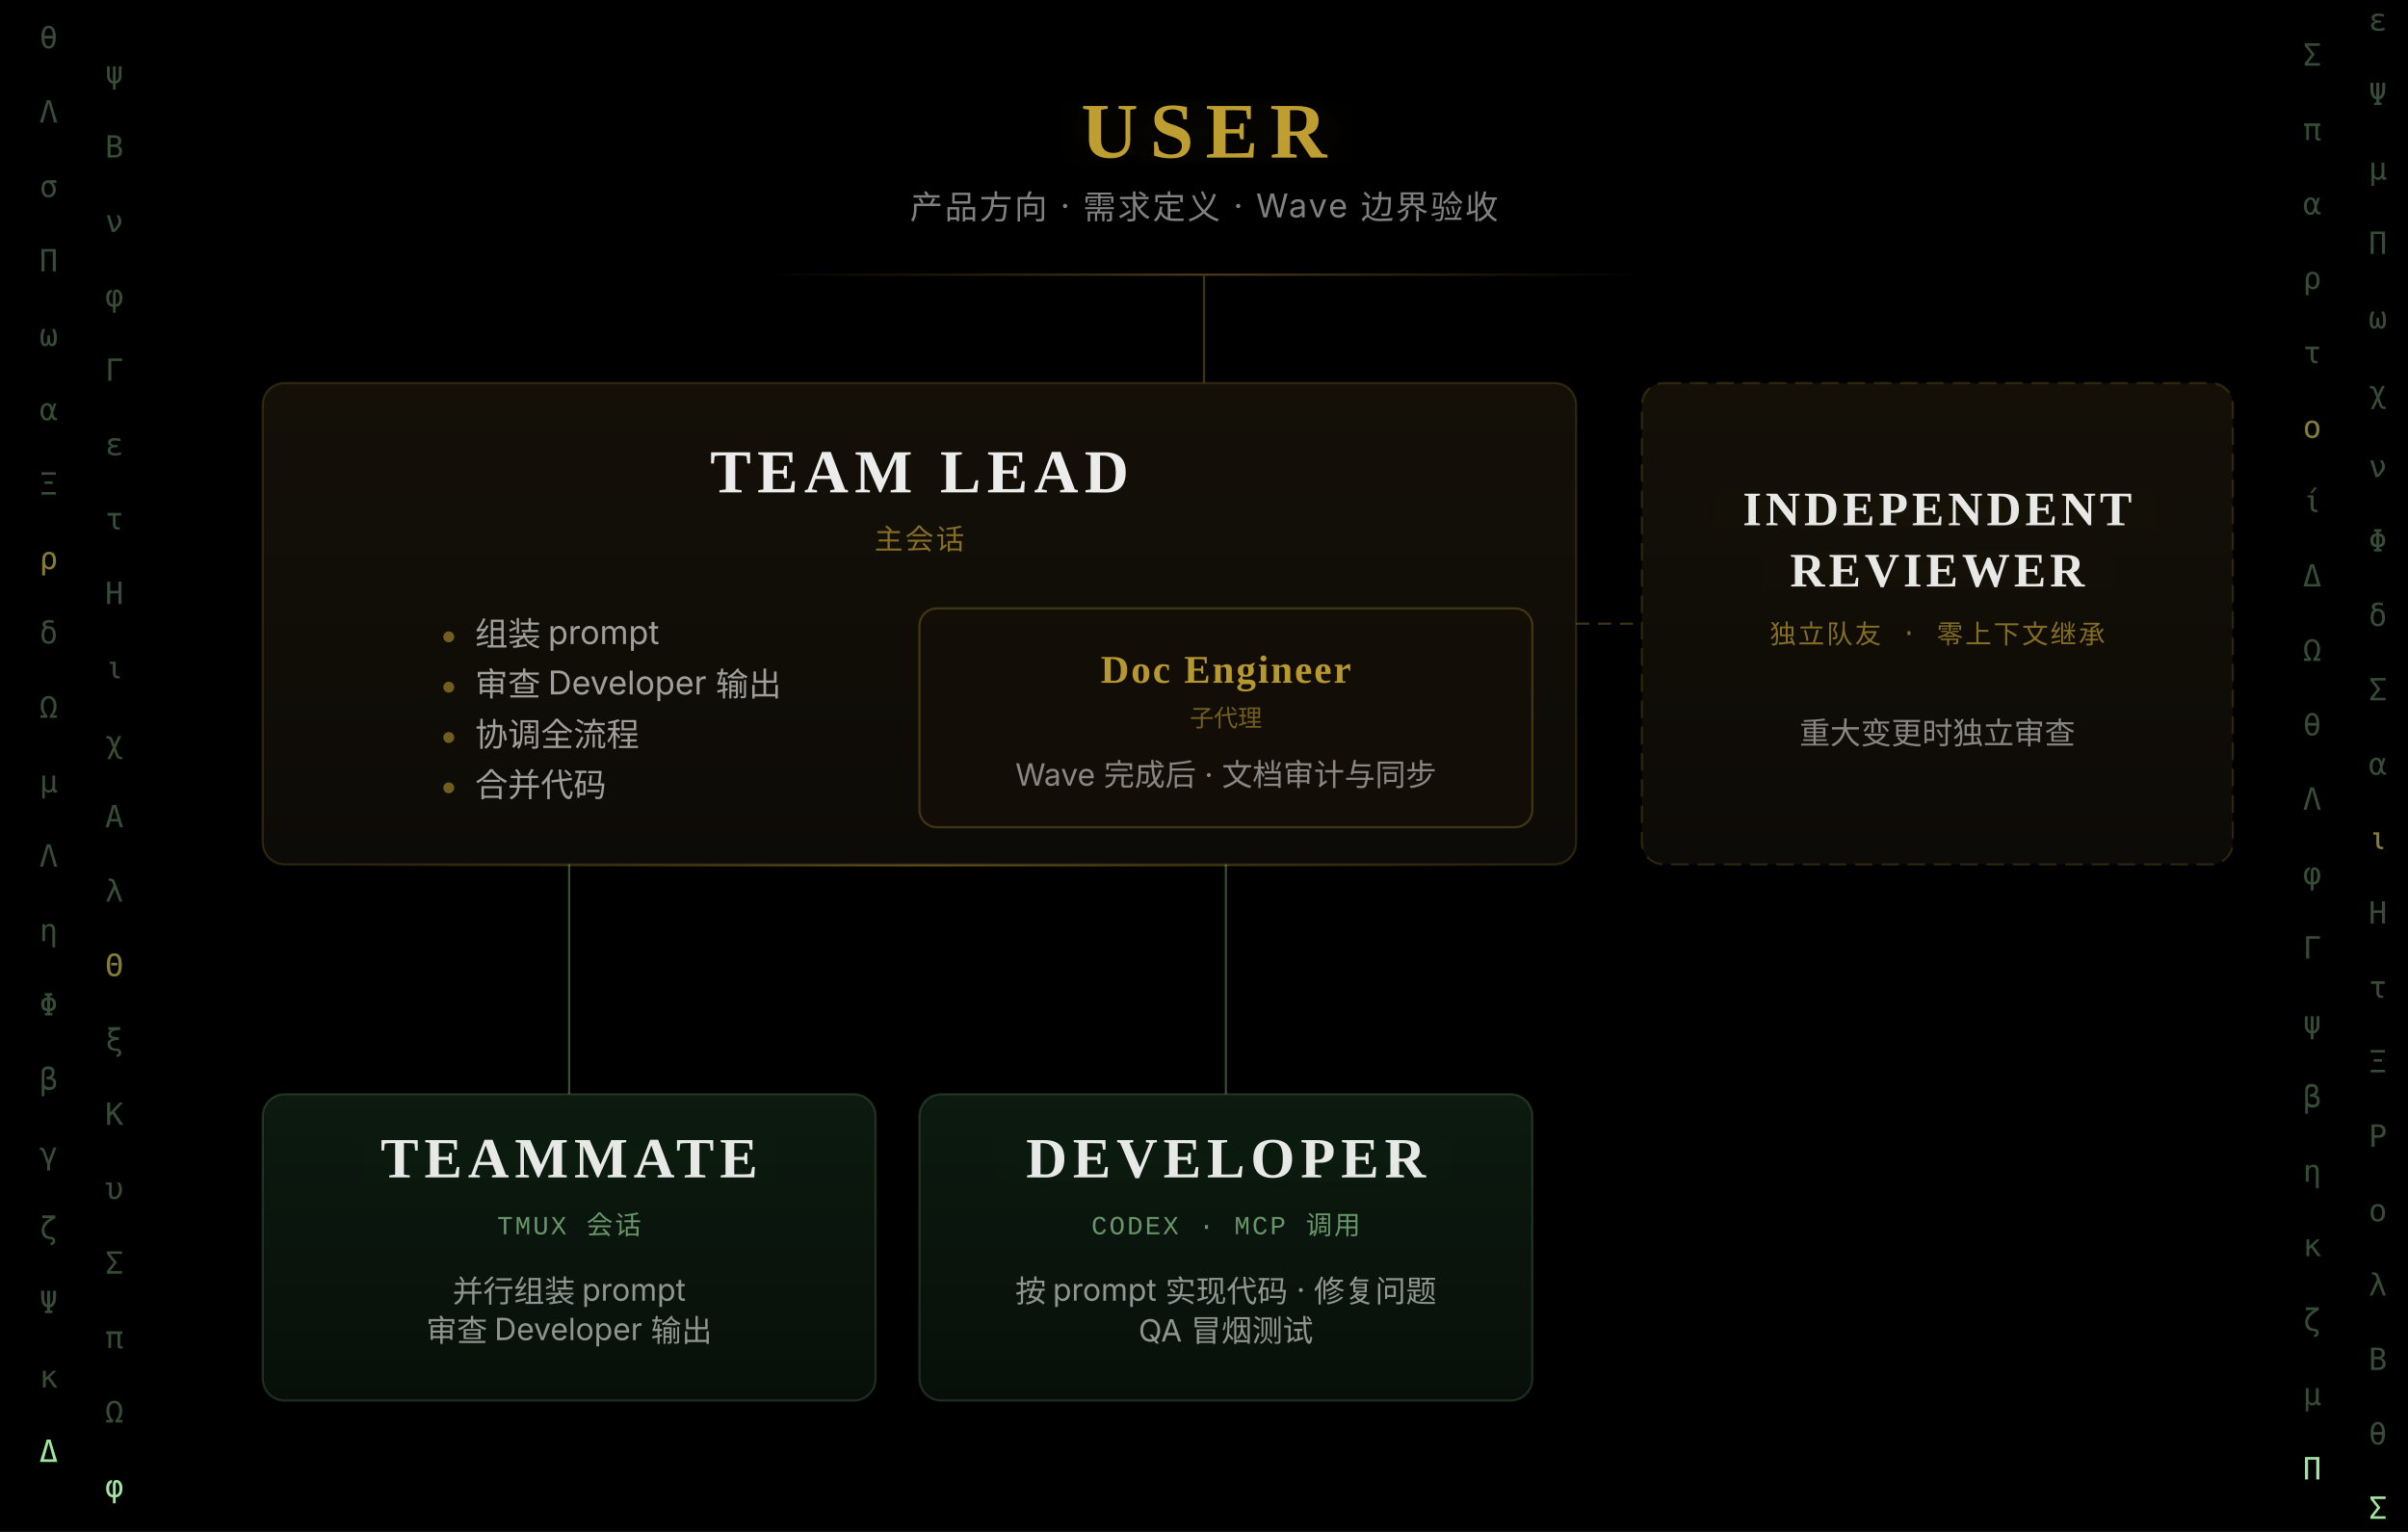
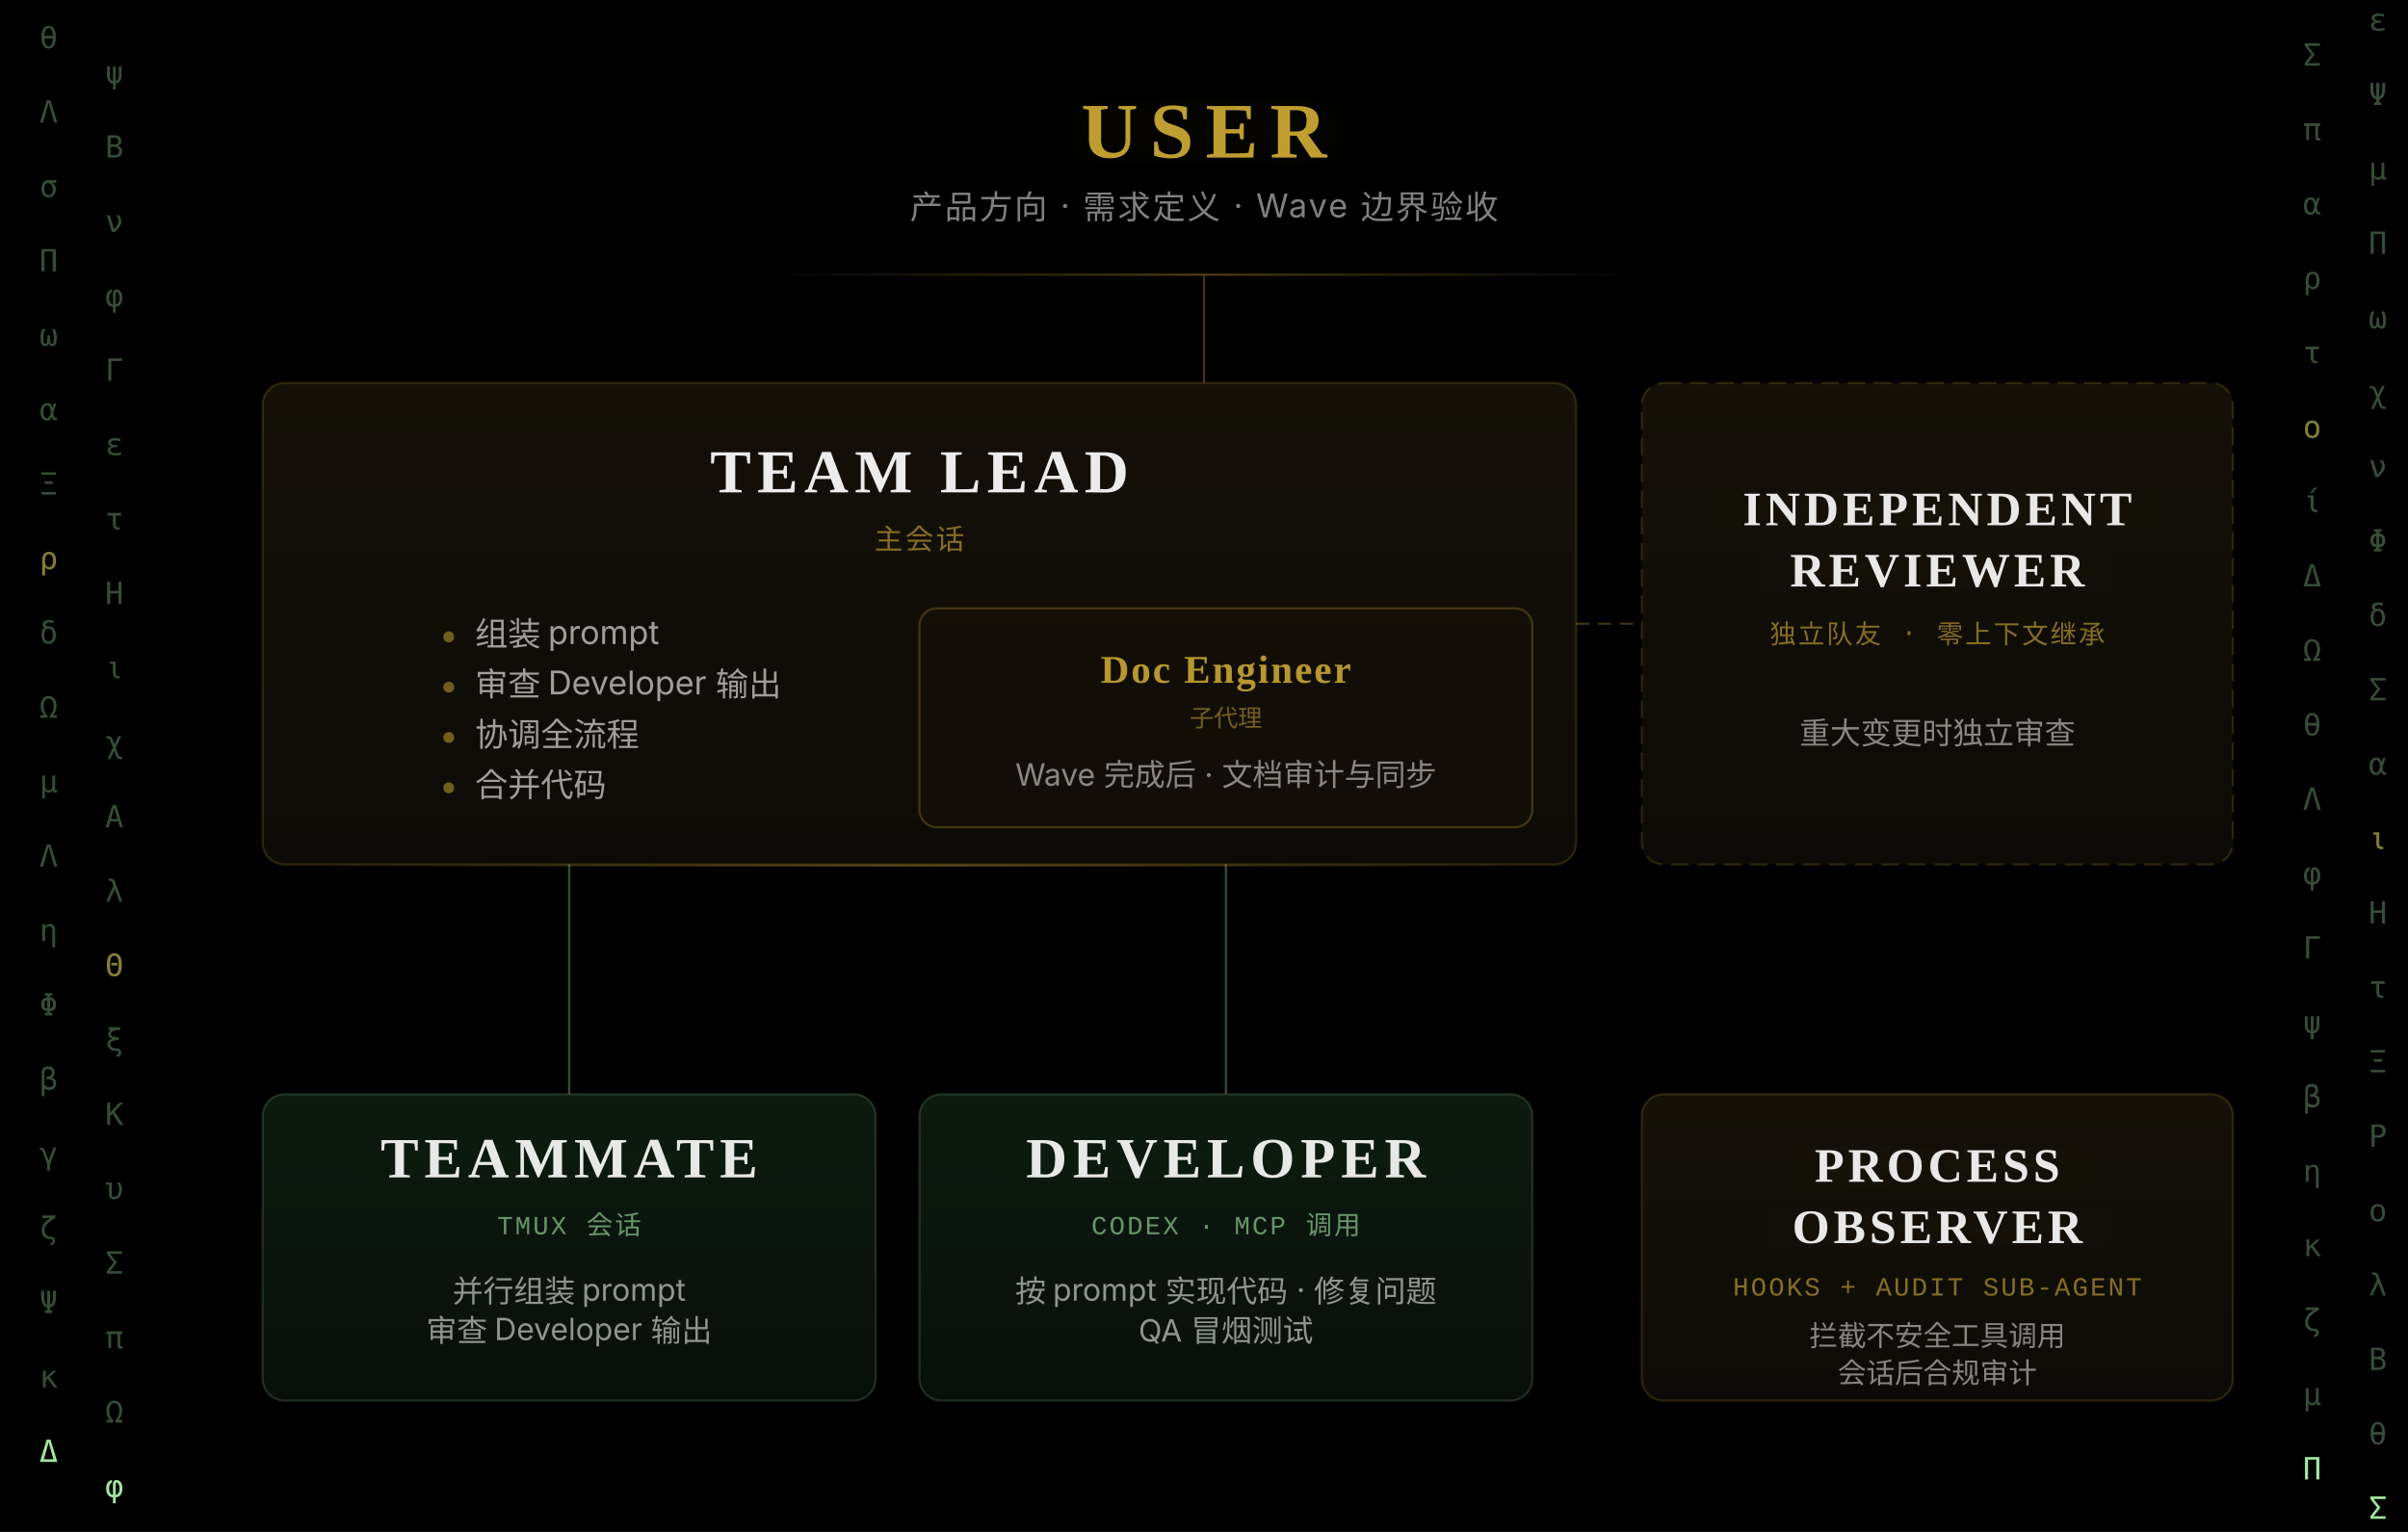
<svg xmlns="http://www.w3.org/2000/svg" viewBox="0 0 1100 700" width="1100" height="700">
  <defs>
    <linearGradient id="gold-line" x1="0" y1="0" x2="1" y2="0">
      <stop offset="0%" stop-color="rgba(212,175,55,0)" />
      <stop offset="50%" stop-color="rgba(212,175,55,0.35)" />
      <stop offset="100%" stop-color="rgba(212,175,55,0)" />
    </linearGradient>
    <linearGradient id="card-lead" x1="0" y1="0" x2="0" y2="1">
      <stop offset="0%" stop-color="#141008" />
      <stop offset="100%" stop-color="#0d0b07" />
    </linearGradient>
    <linearGradient id="card-exec" x1="0" y1="0" x2="0" y2="1">
      <stop offset="0%" stop-color="#0c1a0f" />
      <stop offset="100%" stop-color="#080f0a" />
    </linearGradient>
    <filter id="glow-gold">
      <feGaussianBlur stdDeviation="12" />
    </filter>
    <filter id="glow-green">
      <feGaussianBlur stdDeviation="10" />
    </filter>
  </defs>
  <rect width="1100" height="700" fill="#000" />
  <g font-family="monospace" font-size="14" fill="rgba(180,255,180,0.3)">
    <text x="18" y="22">θ</text>
    <text x="18" y="56">Λ</text>
    <text x="18" y="90">σ</text>
    <text x="18" y="124">Π</text>
    <text x="18" y="158">ω</text>
    <text x="18" y="192">α</text>
    <text x="18" y="226">Ξ</text>
    <text x="18" y="260">ρ</text>
    <text x="18" y="294">δ</text>
    <text x="18" y="328">Ω</text>
    <text x="18" y="362">μ</text>
    <text x="18" y="396">Λ</text>
    <text x="18" y="430">η</text>
    <text x="18" y="464">Φ</text>
    <text x="18" y="498">β</text>
    <text x="18" y="532">γ</text>
    <text x="18" y="566">ζ</text>
    <text x="18" y="600">Ψ</text>
    <text x="18" y="634">κ</text>
    <text x="18" y="668">Δ</text>
    <text x="48" y="38">ψ</text>
    <text x="48" y="72">Β</text>
    <text x="48" y="106">ν</text>
    <text x="48" y="140">φ</text>
    <text x="48" y="174">Γ</text>
    <text x="48" y="208">ε</text>
    <text x="48" y="242">τ</text>
    <text x="48" y="276">Η</text>
    <text x="48" y="310">ι</text>
    <text x="48" y="344">χ</text>
    <text x="48" y="378">Α</text>
    <text x="48" y="412">λ</text>
    <text x="48" y="446">Θ</text>
    <text x="48" y="480">ξ</text>
    <text x="48" y="514">Κ</text>
    <text x="48" y="548">υ</text>
    <text x="48" y="582">Σ</text>
    <text x="48" y="616">π</text>
    <text x="48" y="650">Ω</text>
    <text x="48" y="684">φ</text>
  </g>
  <g font-family="monospace" font-size="14" fill="rgba(180,255,180,0.85)">
    <text x="18" y="668">Δ</text>
    <text x="48" y="684">φ</text>
  </g>
  <g font-family="monospace" font-size="14" fill="rgba(212,175,55,0.5)">
    <text x="18" y="260">ρ</text>
    <text x="48" y="446">Θ</text>
  </g>
  <g font-family="monospace" font-size="14" fill="rgba(180,255,180,0.3)">
    <text x="1052" y="30">Σ</text>
    <text x="1052" y="64">π</text>
    <text x="1052" y="98">α</text>
    <text x="1052" y="132">ρ</text>
    <text x="1052" y="166">τ</text>
    <text x="1052" y="200">ο</text>
    <text x="1052" y="234">ί</text>
    <text x="1052" y="268">Δ</text>
    <text x="1052" y="302">Ω</text>
    <text x="1052" y="336">θ</text>
    <text x="1052" y="370">Λ</text>
    <text x="1052" y="404">φ</text>
    <text x="1052" y="438">Γ</text>
    <text x="1052" y="472">ψ</text>
    <text x="1052" y="506">β</text>
    <text x="1052" y="540">η</text>
    <text x="1052" y="574">κ</text>
    <text x="1052" y="608">ζ</text>
    <text x="1052" y="642">μ</text>
    <text x="1052" y="676">Π</text>
    <text x="1082" y="14">ε</text>
    <text x="1082" y="48">Ψ</text>
    <text x="1082" y="82">μ</text>
    <text x="1082" y="116">Π</text>
    <text x="1082" y="150">ω</text>
    <text x="1082" y="184">χ</text>
    <text x="1082" y="218">ν</text>
    <text x="1082" y="252">Φ</text>
    <text x="1082" y="286">δ</text>
    <text x="1082" y="320">Σ</text>
    <text x="1082" y="354">α</text>
    <text x="1082" y="388">ι</text>
    <text x="1082" y="422">Η</text>
    <text x="1082" y="456">τ</text>
    <text x="1082" y="490">Ξ</text>
    <text x="1082" y="524">Ρ</text>
    <text x="1082" y="558">ο</text>
    <text x="1082" y="592">λ</text>
    <text x="1082" y="626">Β</text>
    <text x="1082" y="660">θ</text>
    <text x="1082" y="694">Σ</text>
  </g>
  <g font-family="monospace" font-size="14" fill="rgba(180,255,180,0.85)">
    <text x="1052" y="676">Π</text>
    <text x="1082" y="694">Σ</text>
  </g>
  <g font-family="monospace" font-size="14" fill="rgba(212,175,55,0.5)">
    <text x="1052" y="200">ο</text>
    <text x="1082" y="388">ι</text>
  </g>
  <g transform="translate(50,0)">
    <text x="500" y="72" text-anchor="middle" fill="rgba(212,175,55,0.12)" font-family="Georgia, 'Times New Roman', serif" font-size="36" font-weight="900" letter-spacing="0.15em" filter="url(#glow-gold)">USER</text>
    <text x="500" y="72" text-anchor="middle" fill="rgba(212,175,55,0.9)" font-family="Georgia, 'Times New Roman', serif" font-size="36" font-weight="900" letter-spacing="0.15em">USER</text>
    <text x="500" y="100" text-anchor="middle" fill="rgba(255,255,255,0.5)" font-family="-apple-system, BlinkMacSystemFont, 'Segoe UI', sans-serif" font-size="15" letter-spacing="0.06em">产品方向 · 需求定义 · Wave 边界验收</text>
    <rect x="300" y="125" width="400" height="1" fill="url(#gold-line)" />
    <line x1="500" y1="126" x2="500" y2="175" stroke="rgba(212,175,55,0.3)" stroke-width="1" />
    <rect x="70" y="175" width="600" height="220" rx="10" fill="url(#card-lead)" stroke="rgba(212,175,55,0.18)" stroke-width="1" />
    <text x="370" y="225" text-anchor="middle" fill="rgba(255,255,255,0.92)" font-family="Georgia, 'Times New Roman', serif" font-size="28" font-weight="900" letter-spacing="0.1em">TEAM LEAD</text>
    <text x="370" y="251" text-anchor="middle" fill="rgba(212,175,55,0.6)" font-family="'Courier New', monospace" font-size="13" letter-spacing="0.08em">主会话</text>
    <g fill="rgba(212,175,55,0.5)">
      <circle cx="155" cy="291" r="2.5" />
      <circle cx="155" cy="314" r="2.5" />
      <circle cx="155" cy="337" r="2.5" />
      <circle cx="155" cy="360" r="2.5" />
    </g>
    <g fill="rgba(255,255,255,0.6)" font-family="-apple-system, BlinkMacSystemFont, 'Segoe UI', sans-serif" font-size="15">
      <text x="167" y="295">组装 prompt</text>
      <text x="167" y="318">审查 Developer 输出</text>
      <text x="167" y="341">协调全流程</text>
      <text x="167" y="364">合并代码</text>
    </g>
    <rect x="370" y="278" width="280" height="100" rx="8" fill="rgba(20,16,8,0.6)" stroke="rgba(212,175,55,0.25)" stroke-width="1" />
    <text x="510" y="312" text-anchor="middle" fill="rgba(212,175,55,0.85)" font-family="Georgia, 'Times New Roman', serif" font-size="18" font-weight="bold" letter-spacing="0.05em">Doc Engineer</text>
    <text x="510" y="332" text-anchor="middle" fill="rgba(212,175,55,0.5)" font-family="'Courier New', monospace" font-size="11">子代理</text>
    <text x="510" y="359" text-anchor="middle" fill="rgba(255,255,255,0.5)" font-family="-apple-system, BlinkMacSystemFont, 'Segoe UI', sans-serif" font-size="14">Wave 完成后 · 文档审计与同步</text>
    <rect x="700" y="175" width="270" height="220" rx="10" fill="url(#card-lead)" stroke="rgba(212,175,55,0.18)" stroke-width="1" stroke-dasharray="8,4" />
    <text x="835" y="240" text-anchor="middle" fill="rgba(212,175,55,0.12)" font-family="Georgia, 'Times New Roman', serif" font-size="22" font-weight="900" letter-spacing="0.08em" filter="url(#glow-gold)">INDEPENDENT</text>
    <text x="835" y="240" text-anchor="middle" fill="rgba(255,255,255,0.9)" font-family="Georgia, 'Times New Roman', serif" font-size="22" font-weight="900" letter-spacing="0.08em">INDEPENDENT</text>
    <text x="835" y="268" text-anchor="middle" fill="rgba(212,175,55,0.12)" font-family="Georgia, 'Times New Roman', serif" font-size="22" font-weight="900" letter-spacing="0.08em" filter="url(#glow-gold)">REVIEWER</text>
    <text x="835" y="268" text-anchor="middle" fill="rgba(255,255,255,0.9)" font-family="Georgia, 'Times New Roman', serif" font-size="22" font-weight="900" letter-spacing="0.08em">REVIEWER</text>
    <text x="835" y="294" text-anchor="middle" fill="rgba(212,175,55,0.6)" font-family="'Courier New', monospace" font-size="12" letter-spacing="0.08em">独立队友 · 零上下文继承</text>
    <text x="835" y="340" text-anchor="middle" fill="rgba(255,255,255,0.5)" font-family="-apple-system, BlinkMacSystemFont, 'Segoe UI', sans-serif" font-size="14">重大变更时独立审查</text>
    <line x1="670" y1="285" x2="700" y2="285" stroke="rgba(212,175,55,0.3)" stroke-width="1" stroke-dasharray="6,4" />
    <rect x="100" y="395" width="540" height="1" fill="url(#gold-line)" />
    <line x1="210" y1="395" x2="210" y2="500" stroke="rgba(180,255,180,0.3)" stroke-width="1" />
    <line x1="510" y1="395" x2="510" y2="500" stroke="rgba(180,255,180,0.3)" stroke-width="1" />
    <rect x="70" y="500" width="280" height="140" rx="10" fill="url(#card-exec)" stroke="rgba(180,255,180,0.15)" stroke-width="1" />
    <text x="210" y="538" text-anchor="middle" fill="rgba(0,255,65,0.06)" font-family="Georgia, 'Times New Roman', serif" font-size="26" font-weight="900" letter-spacing="0.1em" filter="url(#glow-green)">TEAMMATE</text>
    <text x="210" y="538" text-anchor="middle" fill="rgba(255,255,255,0.9)" font-family="Georgia, 'Times New Roman', serif" font-size="26" font-weight="900" letter-spacing="0.1em">TEAMMATE</text>
    <text x="210" y="564" text-anchor="middle" fill="rgba(180,255,180,0.55)" font-family="'Courier New', monospace" font-size="12" letter-spacing="0.08em">TMUX 会话</text>
    <g fill="rgba(255,255,255,0.55)" font-family="-apple-system, BlinkMacSystemFont, 'Segoe UI', sans-serif" font-size="14" text-anchor="middle">
      <text x="210" y="595">并行组装 prompt</text>
      <text x="210" y="613">审查 Developer 输出</text>
    </g>
    <rect x="370" y="500" width="280" height="140" rx="10" fill="url(#card-exec)" stroke="rgba(180,255,180,0.15)" stroke-width="1" />
    <text x="510" y="538" text-anchor="middle" fill="rgba(0,255,65,0.06)" font-family="Georgia, 'Times New Roman', serif" font-size="26" font-weight="900" letter-spacing="0.1em" filter="url(#glow-green)">DEVELOPER</text>
    <text x="510" y="538" text-anchor="middle" fill="rgba(255,255,255,0.9)" font-family="Georgia, 'Times New Roman', serif" font-size="26" font-weight="900" letter-spacing="0.1em">DEVELOPER</text>
    <text x="510" y="564" text-anchor="middle" fill="rgba(180,255,180,0.55)" font-family="'Courier New', monospace" font-size="12" letter-spacing="0.08em">CODEX · MCP 调用</text>
    <g fill="rgba(255,255,255,0.55)" font-family="-apple-system, BlinkMacSystemFont, 'Segoe UI', sans-serif" font-size="14" text-anchor="middle">
      <text x="510" y="595">按 prompt 实现代码 · 修复问题</text>
      <text x="510" y="613">QA 冒烟测试</text>
    </g>
+     <rect x="700" y="500" width="270" height="140" rx="10" fill="url(#card-lead)" stroke="rgba(212,175,55,0.18)" stroke-width="1" />
+     <text x="835" y="540" text-anchor="middle" fill="rgba(212,175,55,0.12)" font-family="Georgia, 'Times New Roman', serif" font-size="22" font-weight="900" letter-spacing="0.08em" filter="url(#glow-gold)">PROCESS</text>
+     <text x="835" y="540" text-anchor="middle" fill="rgba(255,255,255,0.9)" font-family="Georgia, 'Times New Roman', serif" font-size="22" font-weight="900" letter-spacing="0.08em">PROCESS</text>
+     <text x="835" y="568" text-anchor="middle" fill="rgba(212,175,55,0.12)" font-family="Georgia, 'Times New Roman', serif" font-size="22" font-weight="900" letter-spacing="0.08em" filter="url(#glow-gold)">OBSERVER</text>
+     <text x="835" y="568" text-anchor="middle" fill="rgba(255,255,255,0.9)" font-family="Georgia, 'Times New Roman', serif" font-size="22" font-weight="900" letter-spacing="0.08em">OBSERVER</text>
+     <text x="835" y="592" text-anchor="middle" fill="rgba(212,175,55,0.6)" font-family="'Courier New', monospace" font-size="12" letter-spacing="0.08em">HOOKS + AUDIT SUB-AGENT</text>
+     <text x="835" y="615" text-anchor="middle" fill="rgba(255,255,255,0.5)" font-family="-apple-system, BlinkMacSystemFont, 'Segoe UI', sans-serif" font-size="13">拦截不安全工具调用</text>
+     <text x="835" y="632" text-anchor="middle" fill="rgba(255,255,255,0.5)" font-family="-apple-system, BlinkMacSystemFont, 'Segoe UI', sans-serif" font-size="13">会话后合规审计</text>
  </g>
</svg>
